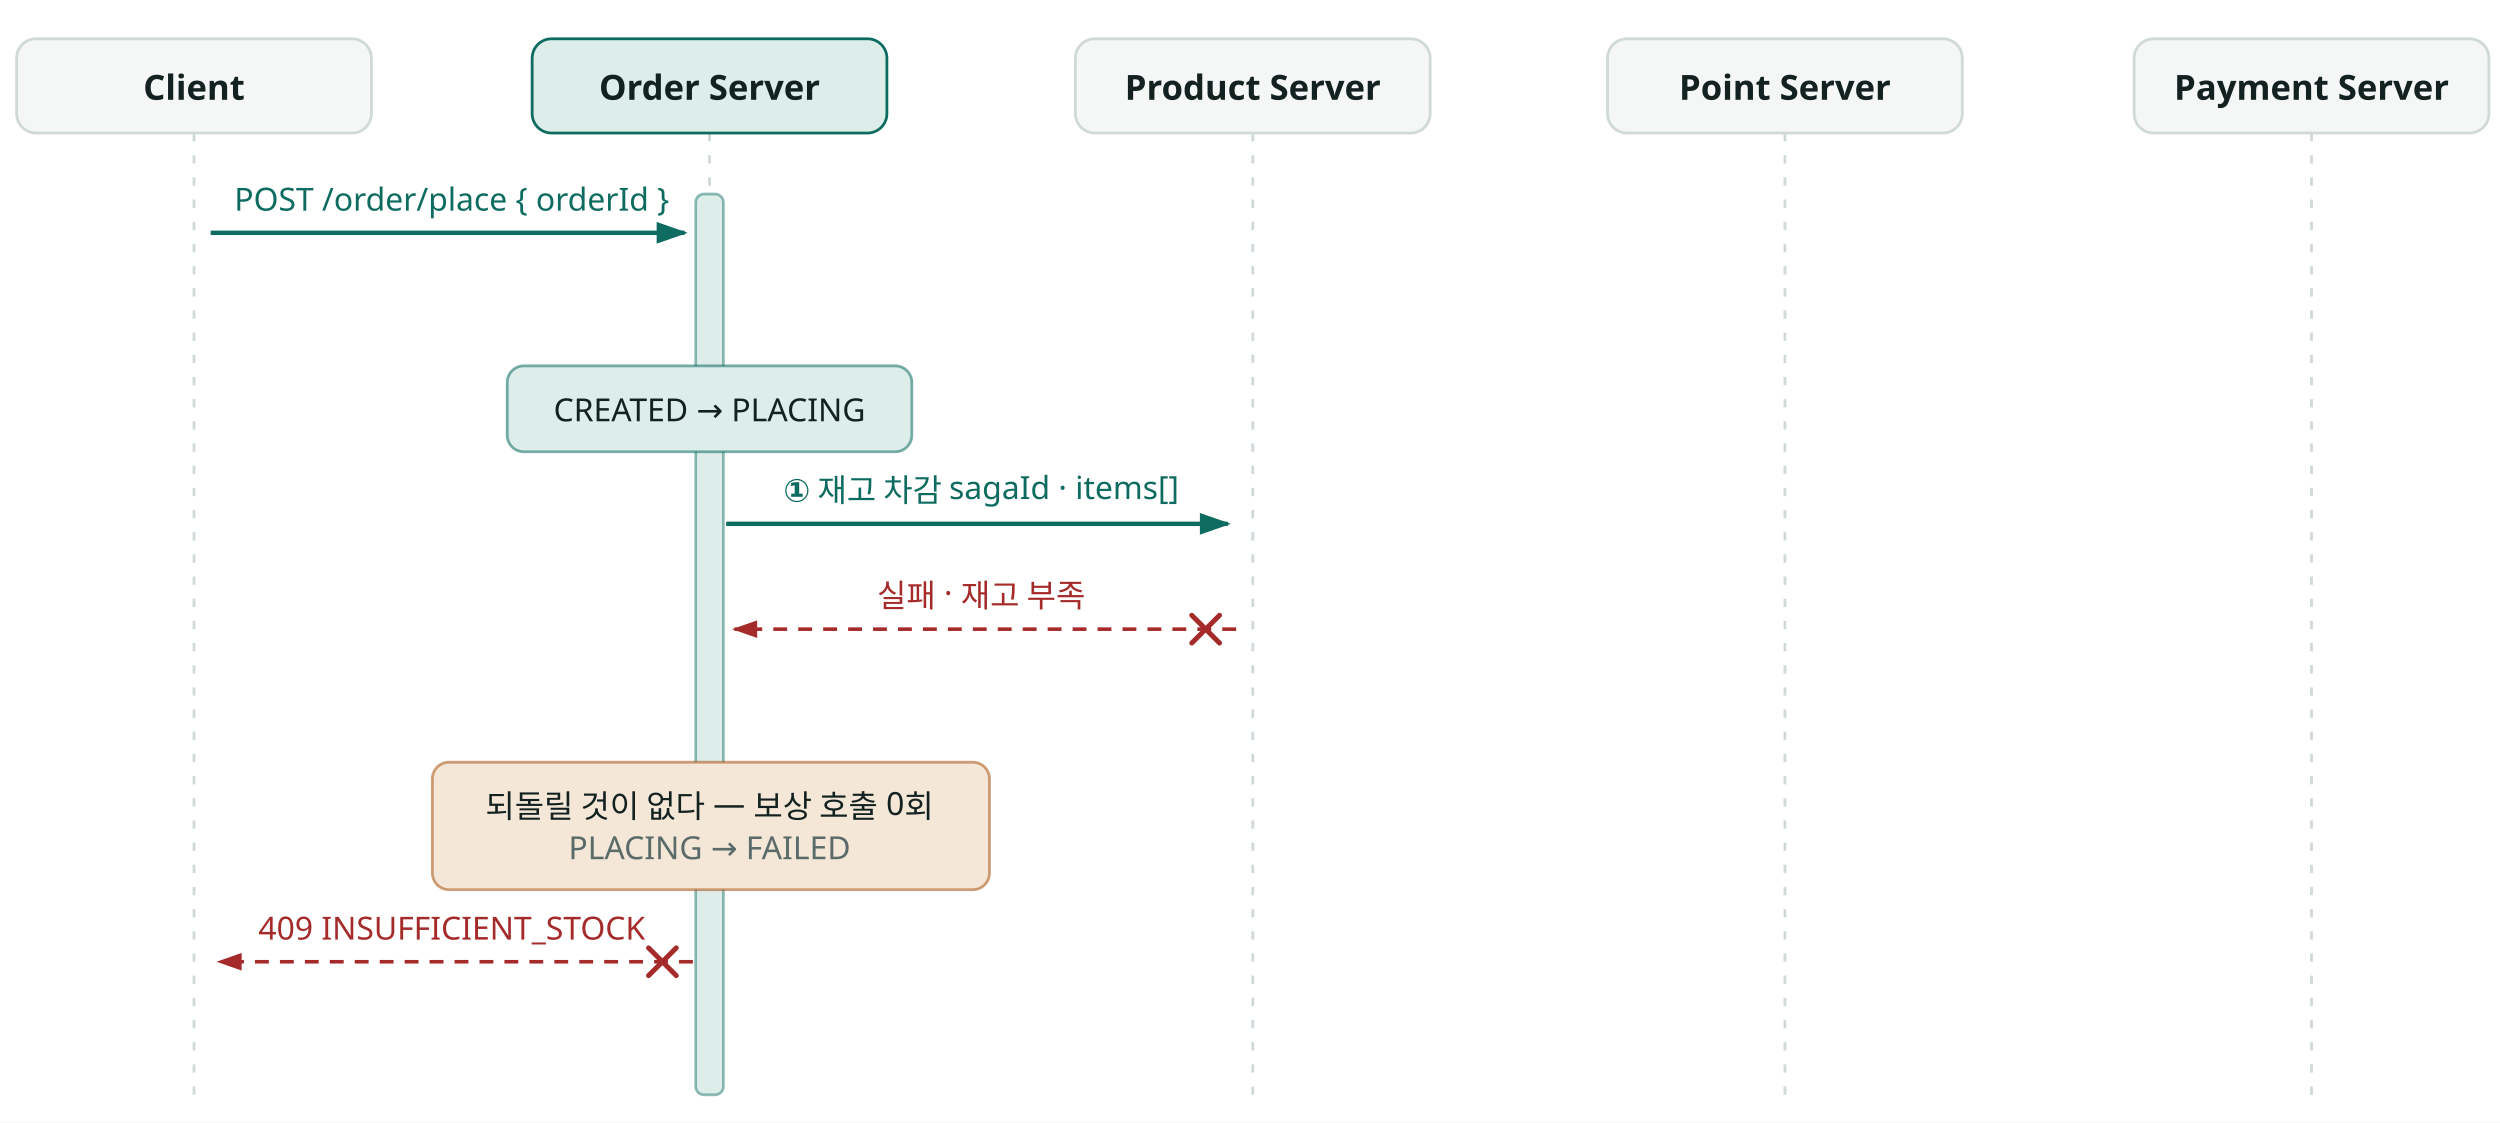
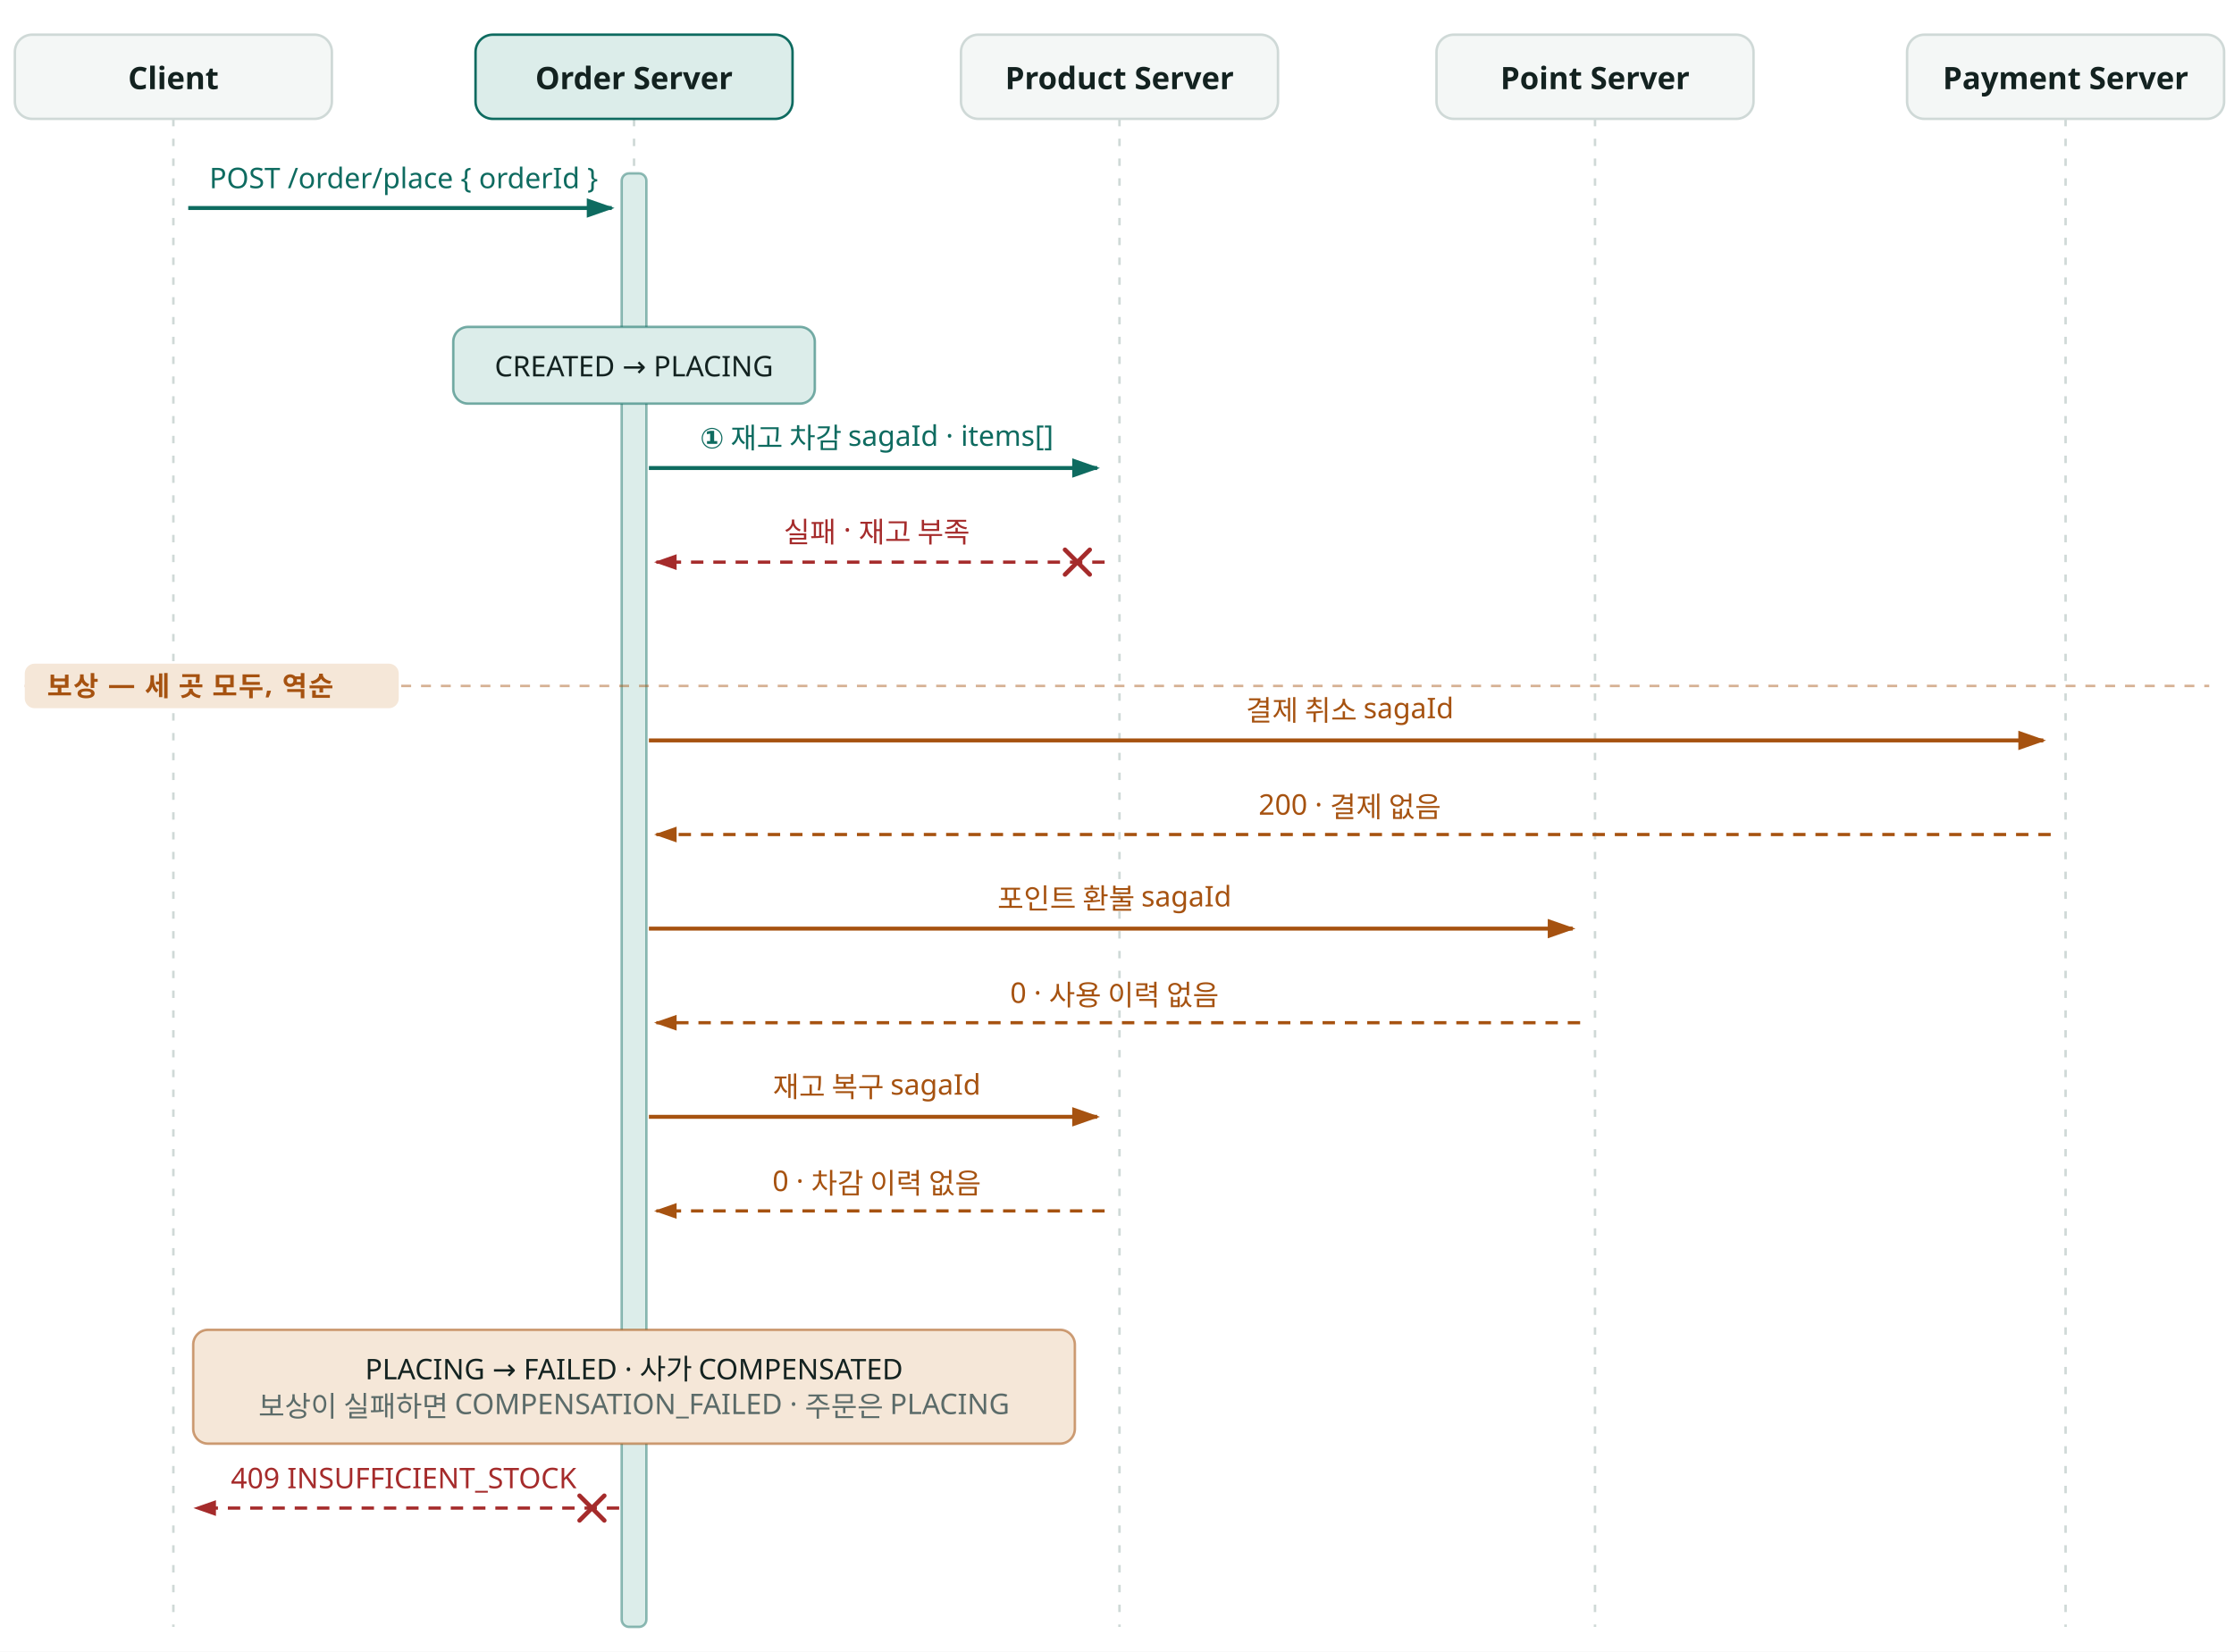
- <svg xmlns="http://www.w3.org/2000/svg" viewBox="0 0 902 405" width="902" height="405" font-family="'IBM Plex Sans KR','Apple SD Gothic Neo','Noto Sans KR','Malgun Gothic',sans-serif" role="img" aria-label="롤백 A 시퀀스: 첫 단계인 재고 차감이 실패하면 보상할 것이 없으므로 주문만 FAILED 로 바꾸고 409 INSUFFICIENT_STOCK 을 반환한다.">
+ <svg xmlns="http://www.w3.org/2000/svg" viewBox="0 0 902 667" width="902" height="667" font-family="'IBM Plex Sans KR','Apple SD Gothic Neo','Noto Sans KR','Malgun Gothic',sans-serif" role="img" aria-label="롤백 A 시퀀스: 첫 단계인 재고 차감이 실패해도 결제 취소, 포인트 환불, 재고 복구를 역순으로 모두 보내고, 하지 않은 단계는 참여자가 0으로 답한다. 보상이 끝나면 주문을 FAILED 로 바꾸고 409 INSUFFICIENT_STOCK 을 반환한다.">
  <defs>
    <marker id="mk-call-a" viewBox="0 0 10 10" refX="9" refY="5" markerWidth="7" markerHeight="7" orient="auto-start-reverse">
      <polygon fill="#0E6B60" points="0,1.5 10,5 0,8.5" />
    </marker>
    <marker id="mk-ret-a" viewBox="0 0 10 10" refX="9" refY="5" markerWidth="7" markerHeight="7" orient="auto-start-reverse">
      <polygon fill="#5B6B69" points="0,1.5 10,5 0,8.5" />
    </marker>
    <marker id="mk-comp-a" viewBox="0 0 10 10" refX="9" refY="5" markerWidth="7" markerHeight="7" orient="auto-start-reverse">
      <polygon fill="#A65210" points="0,1.5 10,5 0,8.5" />
    </marker>
    <marker id="mk-fail-a" viewBox="0 0 10 10" refX="9" refY="5" markerWidth="7" markerHeight="7" orient="auto-start-reverse">
      <polygon fill="#A52B2B" points="0,1.5 10,5 0,8.5" />
    </marker>
  </defs>
-   <rect x="0" y="0" width="902" height="405" fill="#FFFFFF" />
-   <line x1="70" y1="48" x2="70" y2="395" stroke="#CFD9D7" stroke-dasharray="3 5" />
-   <line x1="256" y1="48" x2="256" y2="395" stroke="#CFD9D7" stroke-dasharray="3 5" />
-   <line x1="452" y1="48" x2="452" y2="395" stroke="#CFD9D7" stroke-dasharray="3 5" />
-   <line x1="644" y1="48" x2="644" y2="395" stroke="#CFD9D7" stroke-dasharray="3 5" />
-   <line x1="834" y1="48" x2="834" y2="395" stroke="#CFD9D7" stroke-dasharray="3 5" />
-   <rect x="251" y="70" width="10" height="325" rx="3" fill="#DCEDEA" stroke="#0E6B60" stroke-opacity="0.45" />
+   <rect x="0" y="0" width="902" height="667" fill="#FFFFFF" />
+   <line x1="70" y1="48" x2="70" y2="657" stroke="#CFD9D7" stroke-dasharray="3 5" />
+   <line x1="256" y1="48" x2="256" y2="657" stroke="#CFD9D7" stroke-dasharray="3 5" />
+   <line x1="452" y1="48" x2="452" y2="657" stroke="#CFD9D7" stroke-dasharray="3 5" />
+   <line x1="644" y1="48" x2="644" y2="657" stroke="#CFD9D7" stroke-dasharray="3 5" />
+   <line x1="834" y1="48" x2="834" y2="657" stroke="#CFD9D7" stroke-dasharray="3 5" />
+   <rect x="251" y="70" width="10" height="587" rx="3" fill="#DCEDEA" stroke="#0E6B60" stroke-opacity="0.45" />
  <rect x="6" y="14" width="128" height="34" rx="7" fill="#F4F7F6" stroke="#CFD9D7" />
  <text x="70" y="36" font-size="12.5" font-weight="600" text-anchor="middle" fill="#132220">Client</text>
  <rect x="192" y="14" width="128" height="34" rx="7" fill="#DCEDEA" stroke="#0E6B60" />
  <text x="256" y="36" font-size="12.5" font-weight="600" text-anchor="middle" fill="#132220">Order Server</text>
  <rect x="388" y="14" width="128" height="34" rx="7" fill="#F4F7F6" stroke="#CFD9D7" />
  <text x="452" y="36" font-size="12.5" font-weight="600" text-anchor="middle" fill="#132220">Product Server</text>
  <rect x="580" y="14" width="128" height="34" rx="7" fill="#F4F7F6" stroke="#CFD9D7" />
  <text x="644" y="36" font-size="12.5" font-weight="600" text-anchor="middle" fill="#132220">Point Server</text>
  <rect x="770" y="14" width="128" height="34" rx="7" fill="#F4F7F6" stroke="#CFD9D7" />
  <text x="834" y="36" font-size="12.5" font-weight="600" text-anchor="middle" fill="#132220">Payment Server</text>
  <line x1="76" y1="84" x2="247" y2="84" stroke="#0E6B60" stroke-width="1.6" marker-end="url(#mk-call-a)" />
  <text x="163" y="76" font-size="11.5" text-anchor="middle" fill="#0E6B60">POST /order/place { orderId }</text>
  <rect x="183" y="132" width="146" height="31" rx="6" fill="#DCEDEA" stroke="#0E6B60" stroke-opacity="0.55" />
  <text x="256" y="152" font-size="11.5" text-anchor="middle" fill="#132220">CREATED → PLACING</text>
  <line x1="262" y1="189" x2="443" y2="189" stroke="#0E6B60" stroke-width="1.6" marker-end="url(#mk-call-a)" />
  <text x="354" y="181" font-size="11.5" text-anchor="middle" fill="#0E6B60">
    <tspan font-weight="700">①</tspan> 재고 차감  sagaId · items[]</text>
  <line x1="446" y1="227" x2="265" y2="227" stroke="#A52B2B" stroke-width="1.3" stroke-dasharray="5 4" marker-end="url(#mk-fail-a)" />
  <line x1="430" y1="222" x2="440" y2="232" stroke="#A52B2B" stroke-width="1.8" stroke-linecap="round" />
  <line x1="440" y1="222" x2="430" y2="232" stroke="#A52B2B" stroke-width="1.8" stroke-linecap="round" />
  <text x="354" y="219" font-size="11.5" text-anchor="middle" fill="#A52B2B">실패 · 재고 부족</text>
-   <rect x="156" y="275" width="201" height="46" rx="6" fill="#F5E7D8" stroke="#A65210" stroke-opacity="0.55" />
-   <text x="256" y="295" font-size="11.5" text-anchor="middle" fill="#132220">되돌릴 것이 없다 — 보상 호출 0회</text>
-   <text x="256" y="310" font-size="11.5" text-anchor="middle" fill="#5B6B69">PLACING → FAILED</text>
-   <line x1="250" y1="347" x2="79" y2="347" stroke="#A52B2B" stroke-width="1.3" stroke-dasharray="5 4" marker-end="url(#mk-fail-a)" />
-   <line x1="234" y1="342" x2="244" y2="352" stroke="#A52B2B" stroke-width="1.8" stroke-linecap="round" />
-   <line x1="244" y1="342" x2="234" y2="352" stroke="#A52B2B" stroke-width="1.8" stroke-linecap="round" />
-   <text x="163" y="339" font-size="11.5" text-anchor="middle" fill="#A52B2B">409 INSUFFICIENT_STOCK</text>
+   <line x1="10" y1="277" x2="892" y2="277" stroke="#A65210" stroke-opacity="0.45" stroke-dasharray="4 4" />
+   <rect x="10" y="268" width="151" height="18" rx="4" fill="#F5E7D8" />
+   <text x="19" y="281" font-size="11" font-weight="600" letter-spacing="0.5" fill="#A65210">보상 — 세 곳 모두, 역순</text>
+   <line x1="262" y1="299" x2="825" y2="299" stroke="#A65210" stroke-width="1.6" marker-end="url(#mk-comp-a)" />
+   <text x="545" y="291" font-size="11.5" text-anchor="middle" fill="#A65210">결제 취소  sagaId</text>
+   <line x1="828" y1="337" x2="265" y2="337" stroke="#A65210" stroke-width="1.3" stroke-dasharray="5 4" marker-end="url(#mk-comp-a)" />
+   <text x="545" y="329" font-size="11.5" text-anchor="middle" fill="#A65210">200 · 결제 없음</text>
+   <line x1="262" y1="375" x2="635" y2="375" stroke="#A65210" stroke-width="1.6" marker-end="url(#mk-comp-a)" />
+   <text x="450" y="367" font-size="11.5" text-anchor="middle" fill="#A65210">포인트 환불  sagaId</text>
+   <line x1="638" y1="413" x2="265" y2="413" stroke="#A65210" stroke-width="1.3" stroke-dasharray="5 4" marker-end="url(#mk-comp-a)" />
+   <text x="450" y="405" font-size="11.5" text-anchor="middle" fill="#A65210">0 · 사용 이력 없음</text>
+   <line x1="262" y1="451" x2="443" y2="451" stroke="#A65210" stroke-width="1.6" marker-end="url(#mk-comp-a)" />
+   <text x="354" y="443" font-size="11.5" text-anchor="middle" fill="#A65210">재고 복구  sagaId</text>
+   <line x1="446" y1="489" x2="265" y2="489" stroke="#A65210" stroke-width="1.3" stroke-dasharray="5 4" marker-end="url(#mk-comp-a)" />
+   <text x="354" y="481" font-size="11.5" text-anchor="middle" fill="#A65210">0 · 차감 이력 없음</text>
+   <rect x="78" y="537" width="356" height="46" rx="6" fill="#F5E7D8" stroke="#A65210" stroke-opacity="0.55" />
+   <text x="256" y="557" font-size="11.5" text-anchor="middle" fill="#132220">PLACING → FAILED · 사가 COMPENSATED</text>
+   <text x="256" y="572" font-size="11.5" text-anchor="middle" fill="#5B6B69">보상이 실패하면 COMPENSATION_FAILED · 주문은 PLACING</text>
+   <line x1="250" y1="609" x2="79" y2="609" stroke="#A52B2B" stroke-width="1.3" stroke-dasharray="5 4" marker-end="url(#mk-fail-a)" />
+   <line x1="234" y1="604" x2="244" y2="614" stroke="#A52B2B" stroke-width="1.8" stroke-linecap="round" />
+   <line x1="244" y1="604" x2="234" y2="614" stroke="#A52B2B" stroke-width="1.8" stroke-linecap="round" />
+   <text x="163" y="601" font-size="11.5" text-anchor="middle" fill="#A52B2B">409 INSUFFICIENT_STOCK</text>
</svg>
